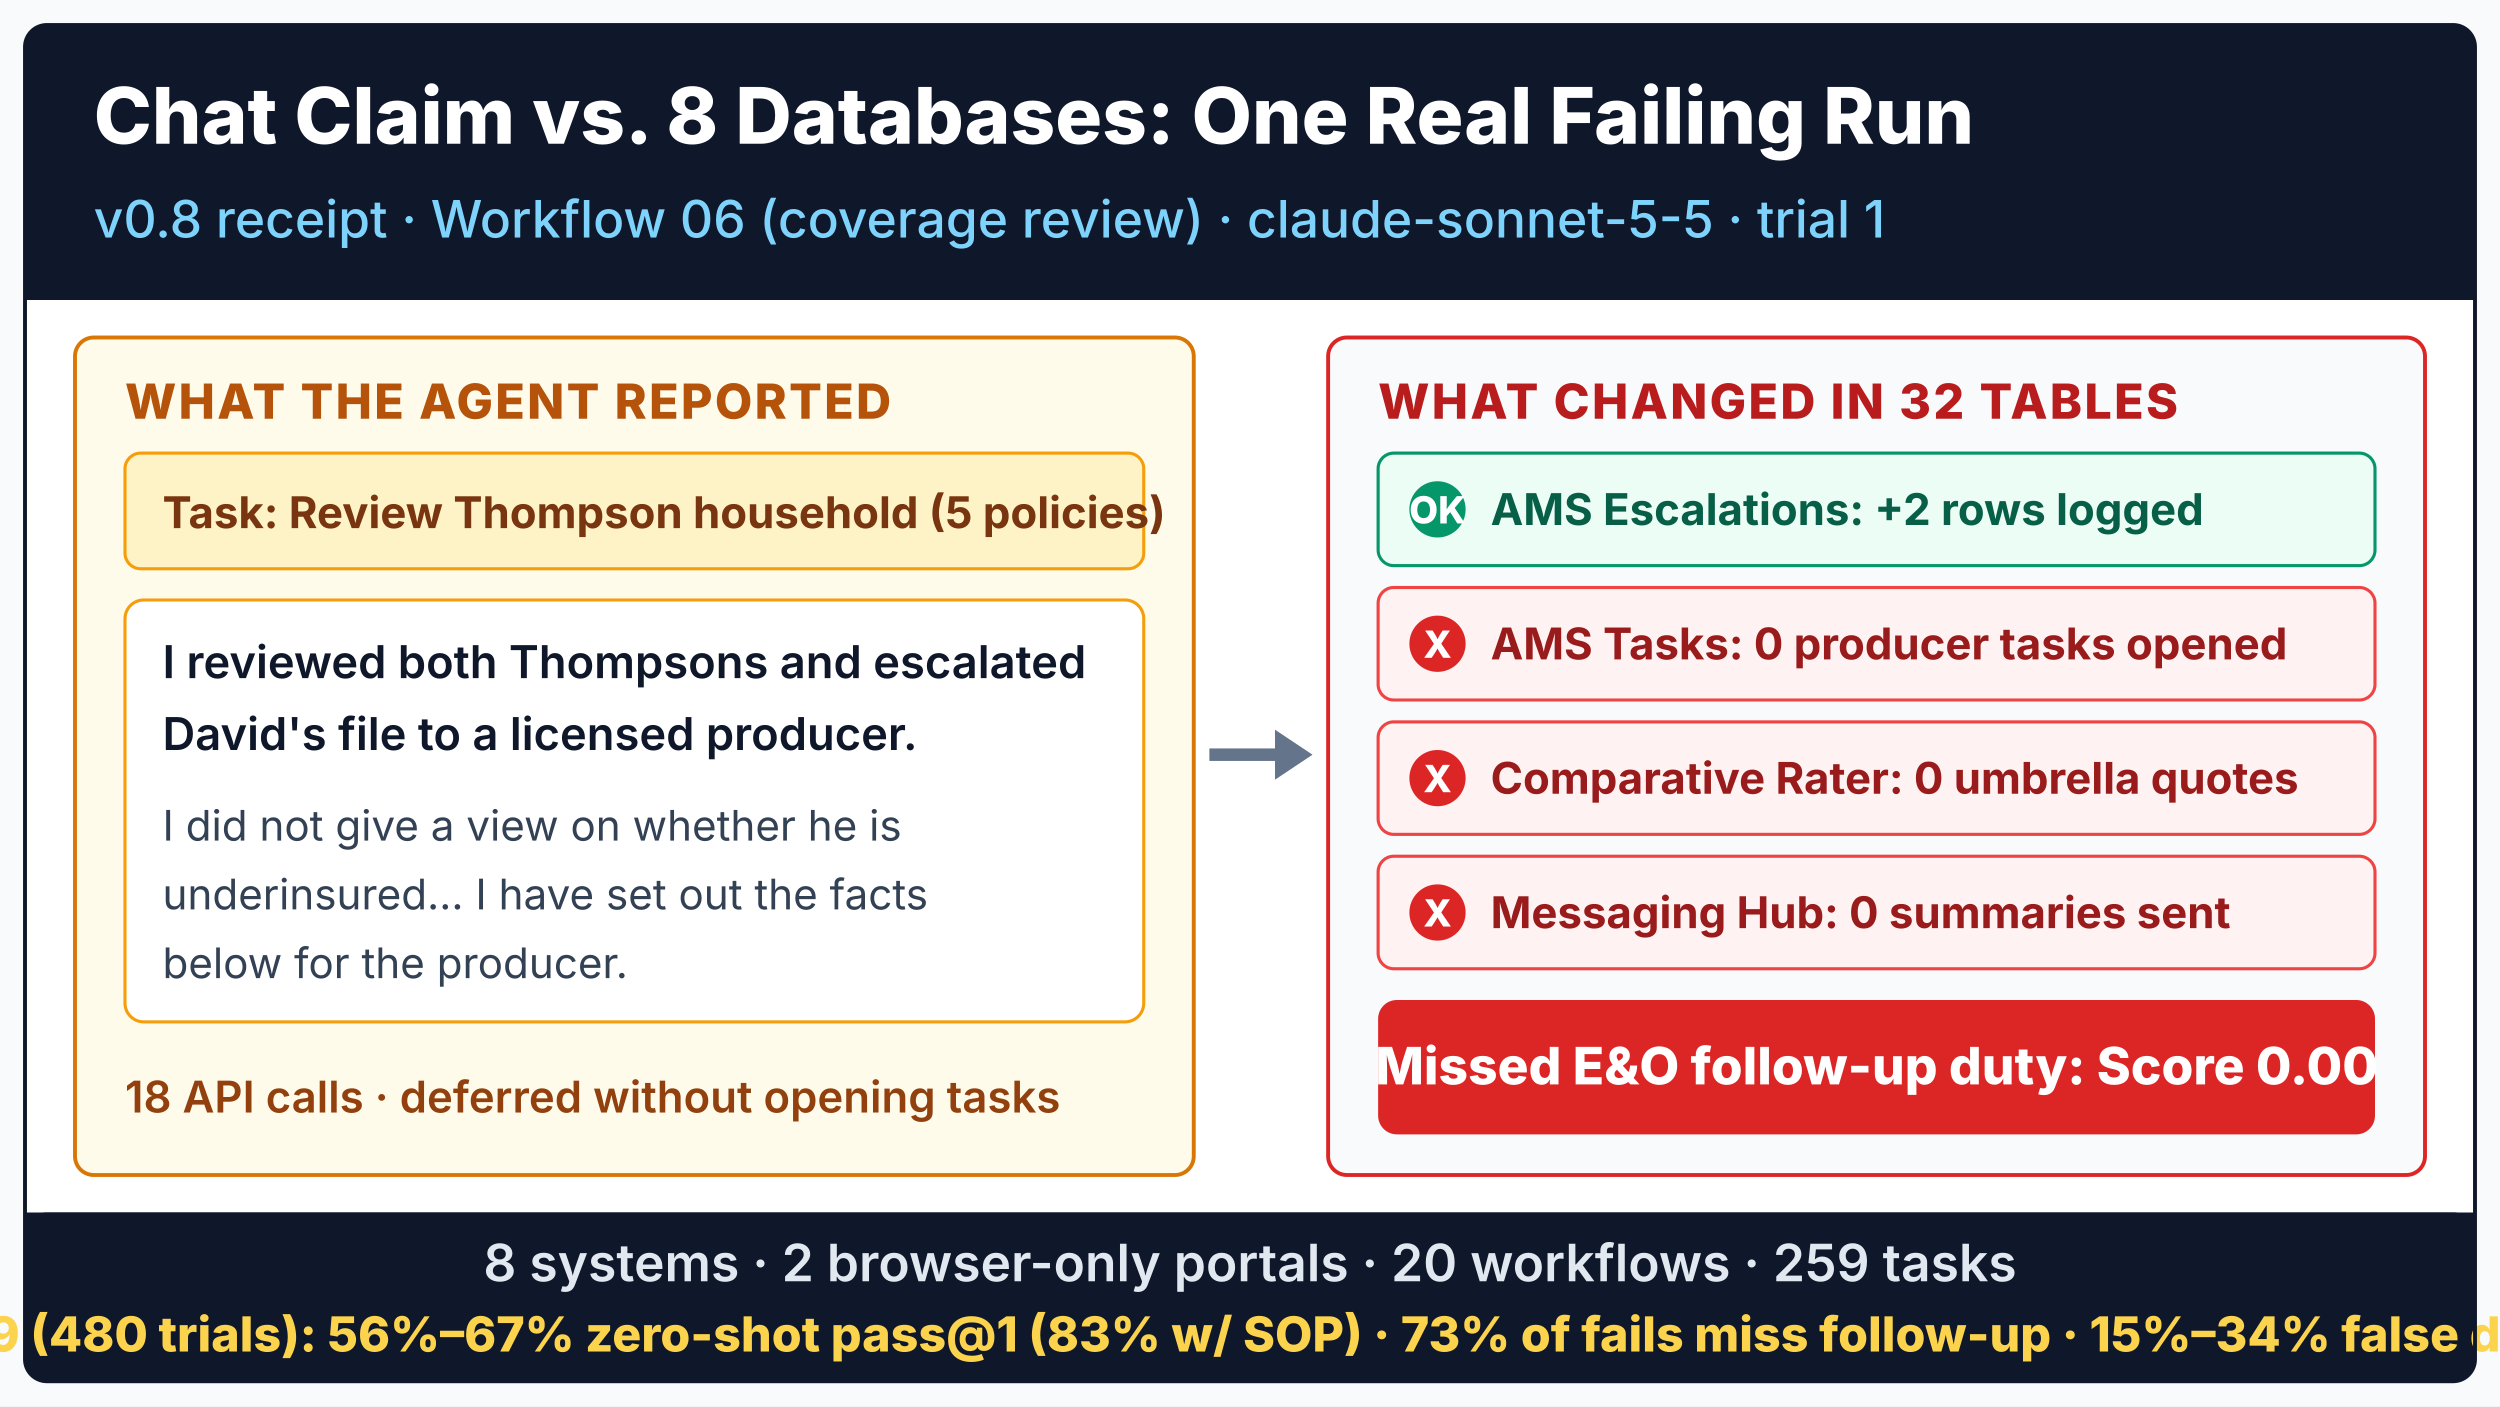
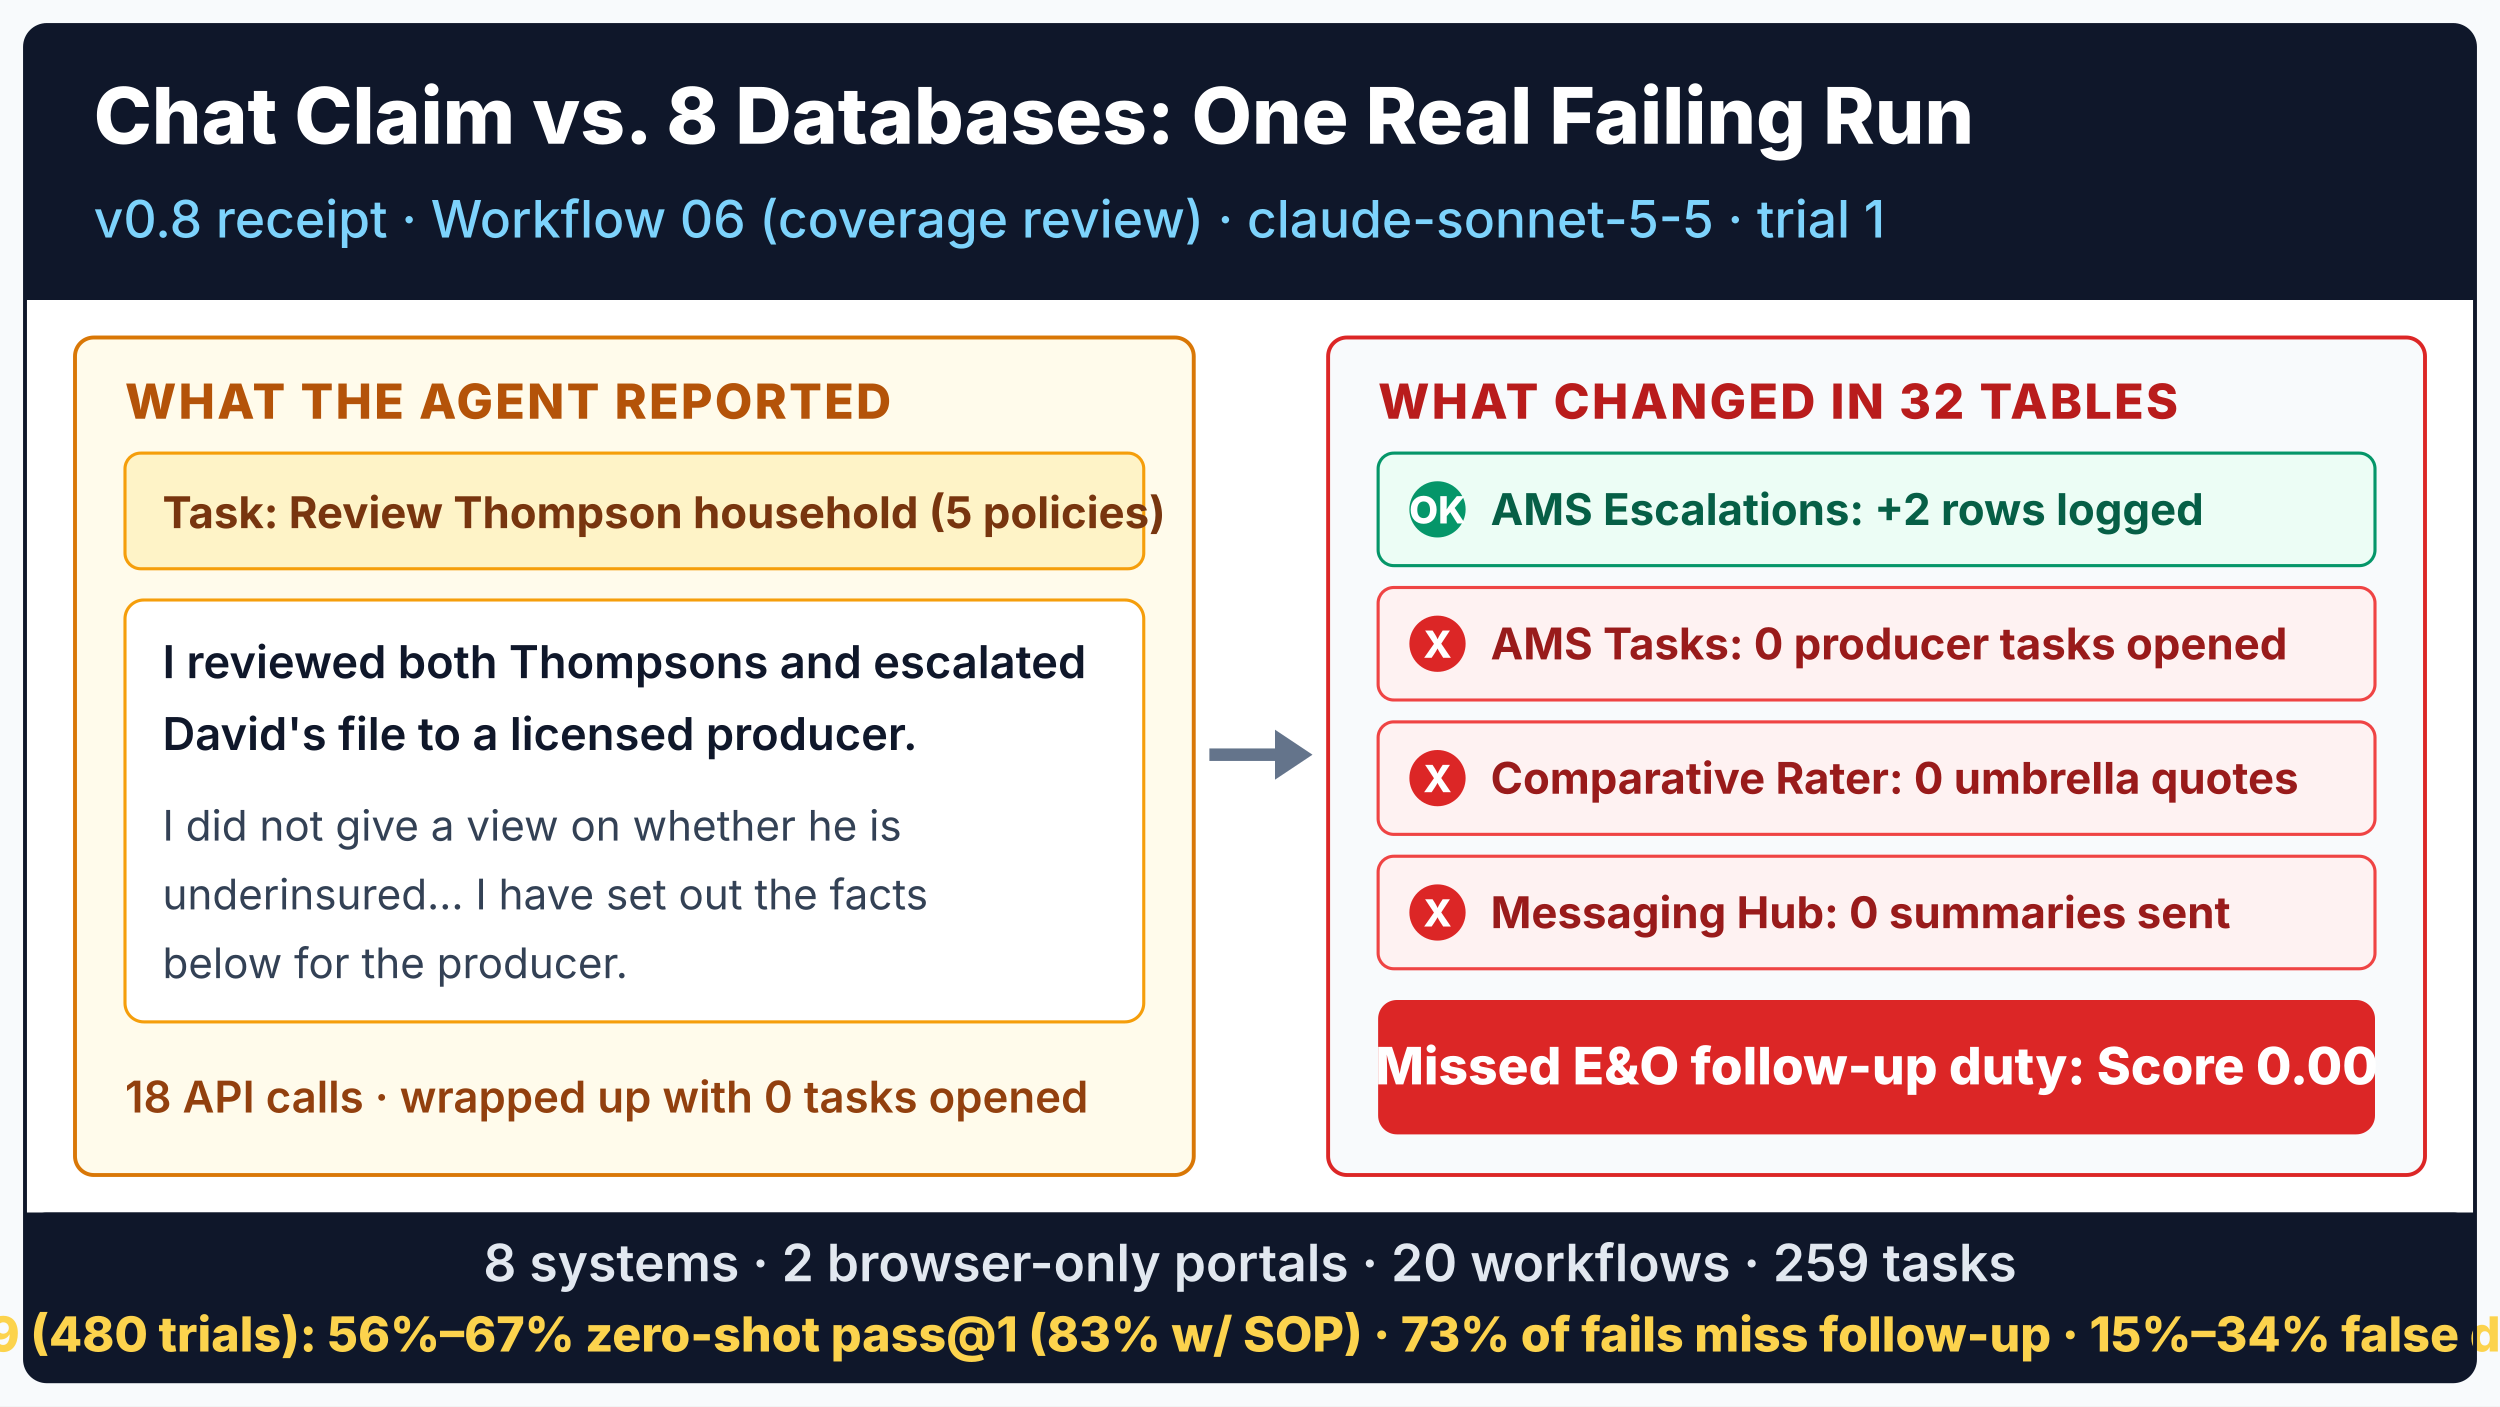
<svg xmlns="http://www.w3.org/2000/svg" viewBox="0 0 1600 900" width="100%" height="100%" role="img" aria-labelledby="card-title card-desc">
  <rect x="0" y="0" width="1600" height="900" fill="#F8FAFC" />
  <rect x="16" y="16" width="1568" height="868" rx="14" fill="#FFFFFF" />
  <rect x="16" y="16" width="1568" height="176" rx="14" fill="#0F172A" />
  <rect x="16" y="152" width="1568" height="40" fill="#0F172A" />
  <text x="60" y="92" font-family="Inter, Roboto, 'Segoe UI', 'Helvetica Neue', Arial, sans-serif" font-size="50" font-weight="800" fill="#FFFFFF">Chat Claim vs. 8 Databases: One Real Failing Run</text>
  <text x="60" y="152" font-family="Inter, Roboto, 'Segoe UI', 'Helvetica Neue', Arial, sans-serif" font-size="33" font-weight="500" fill="#7DD3FC">v0.8 receipt · Workflow 06 (coverage review) · claude-sonnet-5-5 · trial 1</text>
  <rect x="48" y="216" width="716" height="536" rx="12" fill="#FFFBEB" stroke="#D97706" stroke-width="2.5" />
  <text x="80" y="268" font-family="Inter, Roboto, 'Segoe UI', 'Helvetica Neue', Arial, sans-serif" font-size="31" font-weight="800" letter-spacing="1.5" fill="#B45309">WHAT THE AGENT REPORTED</text>
  <rect x="80" y="290" width="652" height="74" rx="10" fill="#FEF3C7" stroke="#F59E0B" stroke-width="2" />
  <text x="104" y="338" font-family="Inter, Roboto, 'Segoe UI', 'Helvetica Neue', Arial, sans-serif" font-size="28" font-weight="700" fill="#78350F">Task: Review Thompson household (5 policies)</text>
  <rect x="80" y="384" width="652" height="270" rx="12" fill="#FFFFFF" stroke="#F59E0B" stroke-width="2" />
  <text x="104" y="434" font-family="Inter, Roboto, 'Segoe UI', 'Helvetica Neue', Arial, sans-serif" font-size="29" font-weight="600" fill="#0F172A">I reviewed both Thompsons and escalated</text>
  <text x="104" y="480" font-family="Inter, Roboto, 'Segoe UI', 'Helvetica Neue', Arial, sans-serif" font-size="29" font-weight="600" fill="#0F172A">David's file to a licensed producer.</text>
  <text x="104" y="538" font-family="Inter, Roboto, 'Segoe UI', 'Helvetica Neue', Arial, sans-serif" font-size="27" font-weight="400" fill="#334155">I did not give a view on whether he is</text>
  <text x="104" y="582" font-family="Inter, Roboto, 'Segoe UI', 'Helvetica Neue', Arial, sans-serif" font-size="27" font-weight="400" fill="#334155">underinsured... I have set out the facts</text>
  <text x="104" y="626" font-family="Inter, Roboto, 'Segoe UI', 'Helvetica Neue', Arial, sans-serif" font-size="27" font-weight="400" fill="#334155">below for the producer.</text>
-   <text x="80" y="712" font-family="Inter, Roboto, 'Segoe UI', 'Helvetica Neue', Arial, sans-serif" font-size="28" font-weight="600" fill="#92400E">18 API calls · deferred without opening tasks</text>
+   <text x="80" y="712" font-family="Inter, Roboto, 'Segoe UI', 'Helvetica Neue', Arial, sans-serif" font-size="28" font-weight="600" fill="#92400E">18 API calls · wrapped up with 0 tasks opened</text>
  <rect x="774" y="479" width="44" height="8" fill="#64748B" />
  <polygon points="816,467 840,483 816,499" fill="#64748B" />
  <rect x="850" y="216" width="702" height="536" rx="12" fill="#F8FAFC" stroke="#DC2626" stroke-width="2.5" />
  <text x="882" y="268" font-family="Inter, Roboto, 'Segoe UI', 'Helvetica Neue', Arial, sans-serif" font-size="31" font-weight="800" letter-spacing="1.5" fill="#B91C1C">WHAT CHANGED IN 32 TABLES</text>
  <rect x="882" y="290" width="638" height="72" rx="10" fill="#ECFDF5" stroke="#059669" stroke-width="2" />
  <circle cx="920" cy="326" r="18" fill="#059669" />
  <text x="920" y="335" text-anchor="middle" font-family="Inter, Roboto, 'Segoe UI', 'Helvetica Neue', Arial, sans-serif" font-size="24" font-weight="800" fill="#FFFFFF">OK</text>
  <text x="954" y="336" font-family="Inter, Roboto, 'Segoe UI', 'Helvetica Neue', Arial, sans-serif" font-size="28" font-weight="700" fill="#065F46">AMS Escalations: +2 rows logged</text>
  <rect x="882" y="376" width="638" height="72" rx="10" fill="#FEF2F2" stroke="#EF4444" stroke-width="2" />
  <circle cx="920" cy="412" r="18" fill="#DC2626" />
  <text x="920" y="421" text-anchor="middle" font-family="Inter, Roboto, 'Segoe UI', 'Helvetica Neue', Arial, sans-serif" font-size="24" font-weight="800" fill="#FFFFFF">X</text>
  <text x="954" y="422" font-family="Inter, Roboto, 'Segoe UI', 'Helvetica Neue', Arial, sans-serif" font-size="28" font-weight="700" fill="#991B1B">AMS Tasks: 0 producer tasks opened</text>
  <rect x="882" y="462" width="638" height="72" rx="10" fill="#FEF2F2" stroke="#EF4444" stroke-width="2" />
  <circle cx="920" cy="498" r="18" fill="#DC2626" />
  <text x="920" y="507" text-anchor="middle" font-family="Inter, Roboto, 'Segoe UI', 'Helvetica Neue', Arial, sans-serif" font-size="24" font-weight="800" fill="#FFFFFF">X</text>
  <text x="954" y="508" font-family="Inter, Roboto, 'Segoe UI', 'Helvetica Neue', Arial, sans-serif" font-size="28" font-weight="700" fill="#991B1B">Comparative Rater: 0 umbrella quotes</text>
  <rect x="882" y="548" width="638" height="72" rx="10" fill="#FEF2F2" stroke="#EF4444" stroke-width="2" />
  <circle cx="920" cy="584" r="18" fill="#DC2626" />
  <text x="920" y="593" text-anchor="middle" font-family="Inter, Roboto, 'Segoe UI', 'Helvetica Neue', Arial, sans-serif" font-size="24" font-weight="800" fill="#FFFFFF">X</text>
  <text x="954" y="594" font-family="Inter, Roboto, 'Segoe UI', 'Helvetica Neue', Arial, sans-serif" font-size="28" font-weight="700" fill="#991B1B">Messaging Hub: 0 summaries sent</text>
  <rect x="882" y="640" width="638" height="86" rx="12" fill="#DC2626" />
  <text x="1201" y="694" text-anchor="middle" font-family="Inter, Roboto, 'Segoe UI', 'Helvetica Neue', Arial, sans-serif" font-size="33" font-weight="800" fill="#FFFFFF">Missed E&amp;O follow-up duty: Score 0.00</text>
  <rect x="16" y="776" width="1568" height="108" rx="14" fill="#0F172A" />
  <rect x="16" y="776" width="1568" height="40" fill="#0F172A" />
  <text x="800" y="820" text-anchor="middle" font-family="Inter, Roboto, 'Segoe UI', 'Helvetica Neue', Arial, sans-serif" font-size="33" font-weight="600" fill="#E2E8F0">8 systems · 2 browser-only portals · 20 workflows · 259 tasks</text>
  <text x="800" y="865" text-anchor="middle" font-family="Inter, Roboto, 'Segoe UI', 'Helvetica Neue', Arial, sans-serif" font-size="31" font-weight="800" fill="#FCD34D">v0.9 (480 trials): 56%–67% zero-shot pass@1 (83% w/ SOP) · 73% of fails miss follow-up · 15%–34% false done</text>
  <rect x="16" y="16" width="1568" height="868" rx="14" fill="none" stroke="#0F172A" stroke-width="2.5" />
</svg>
